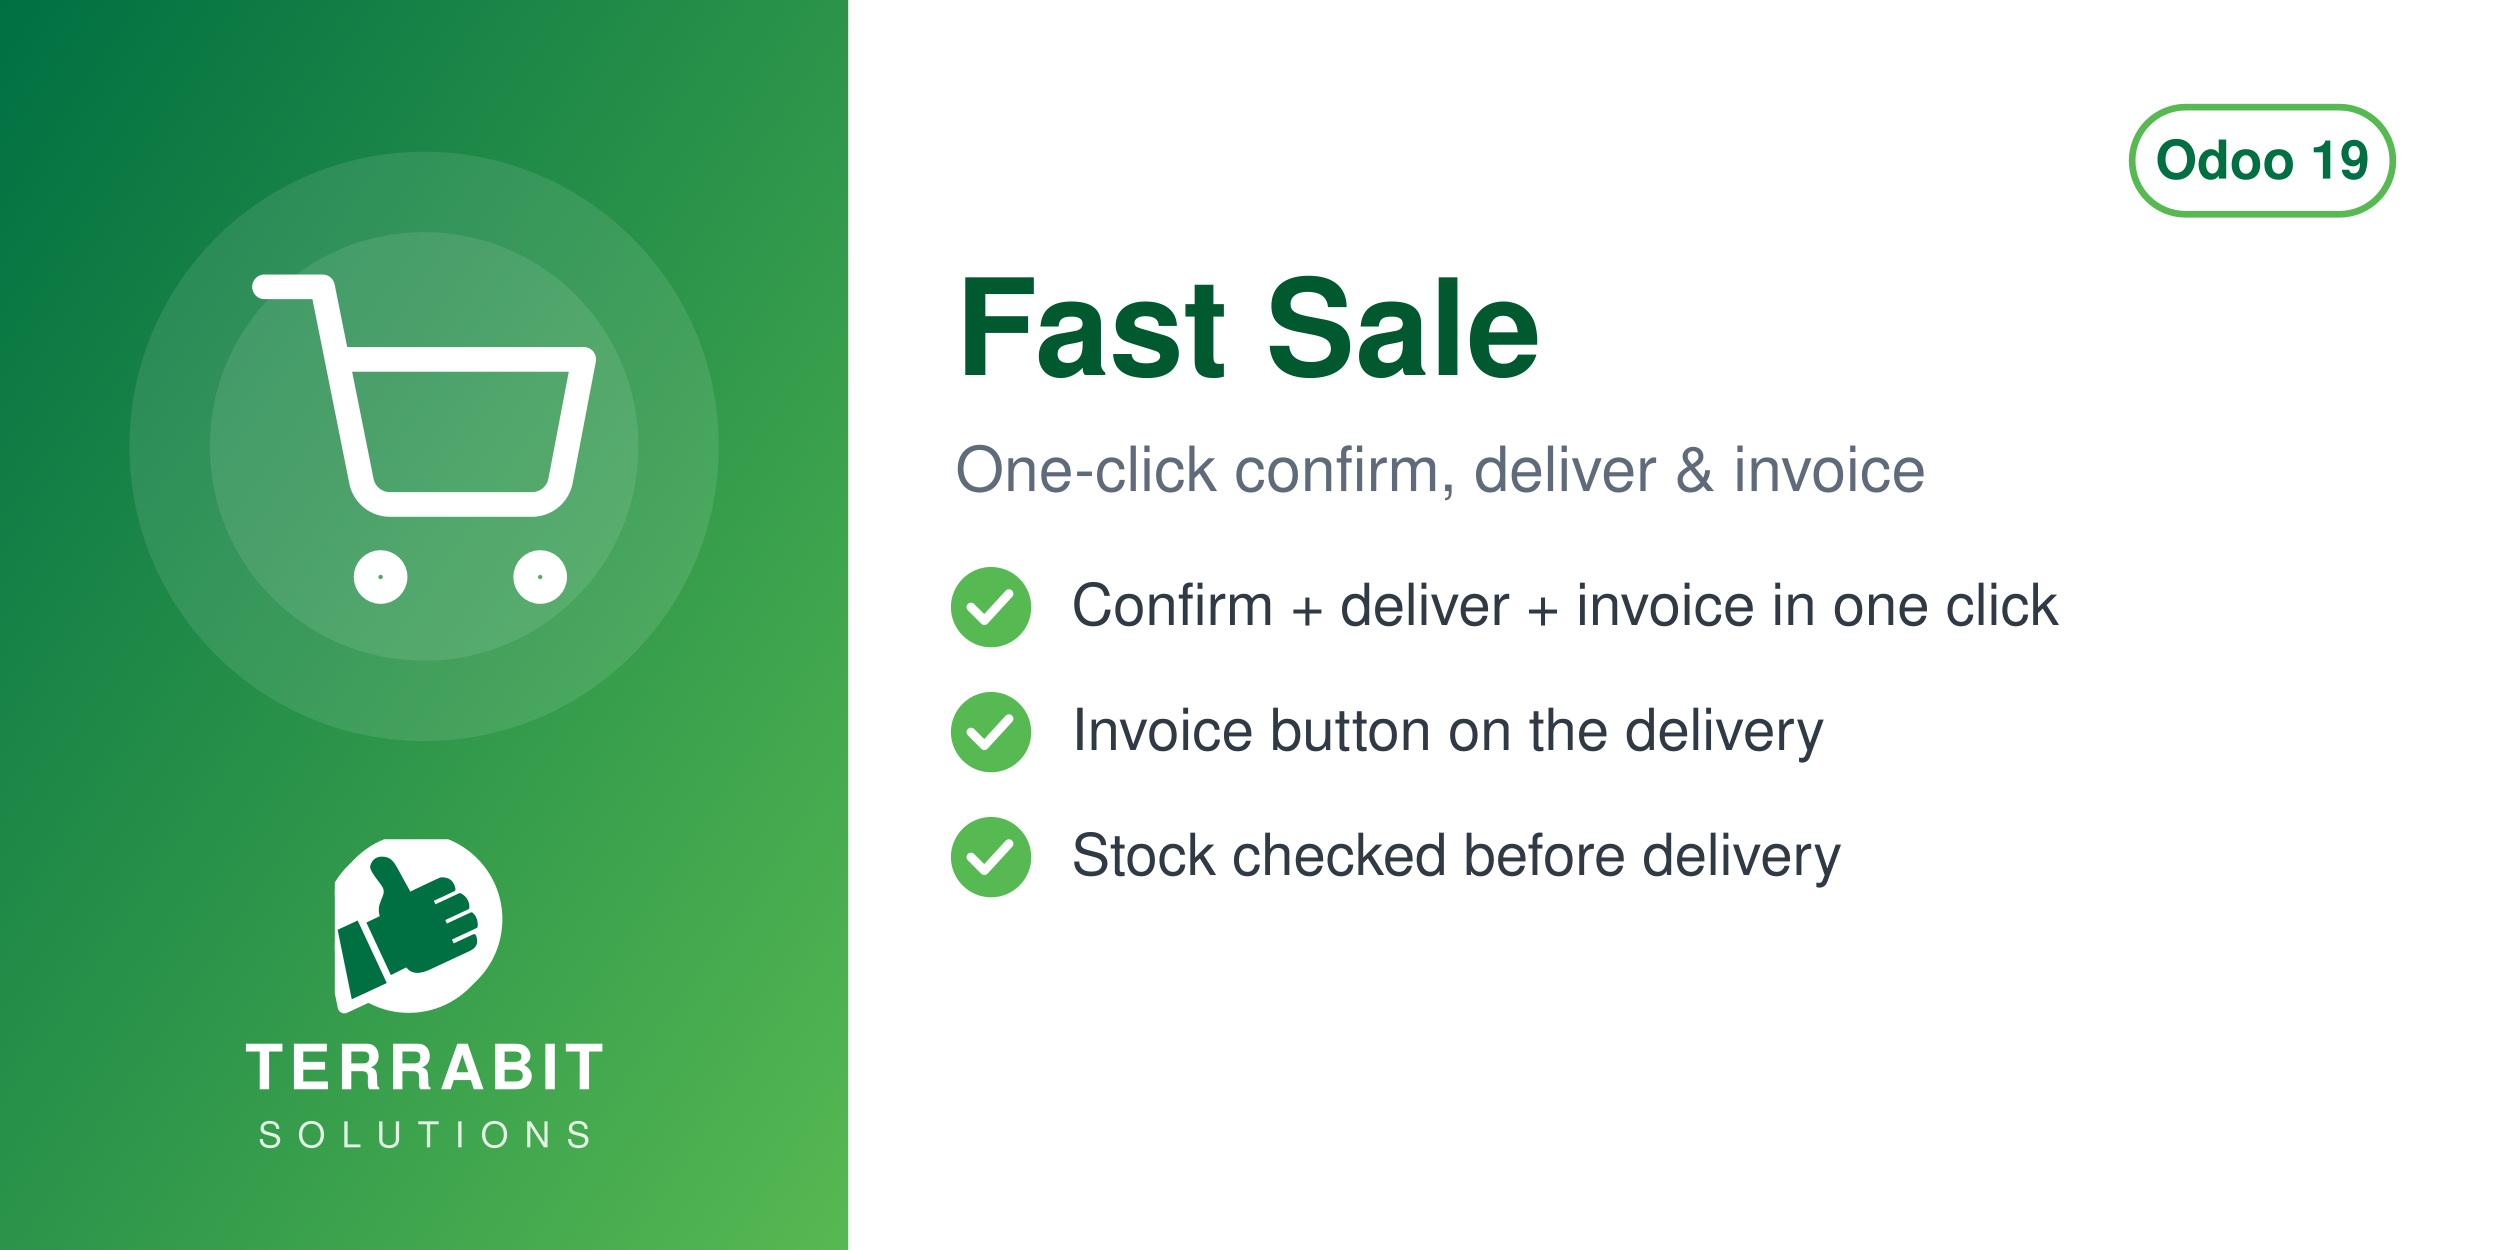
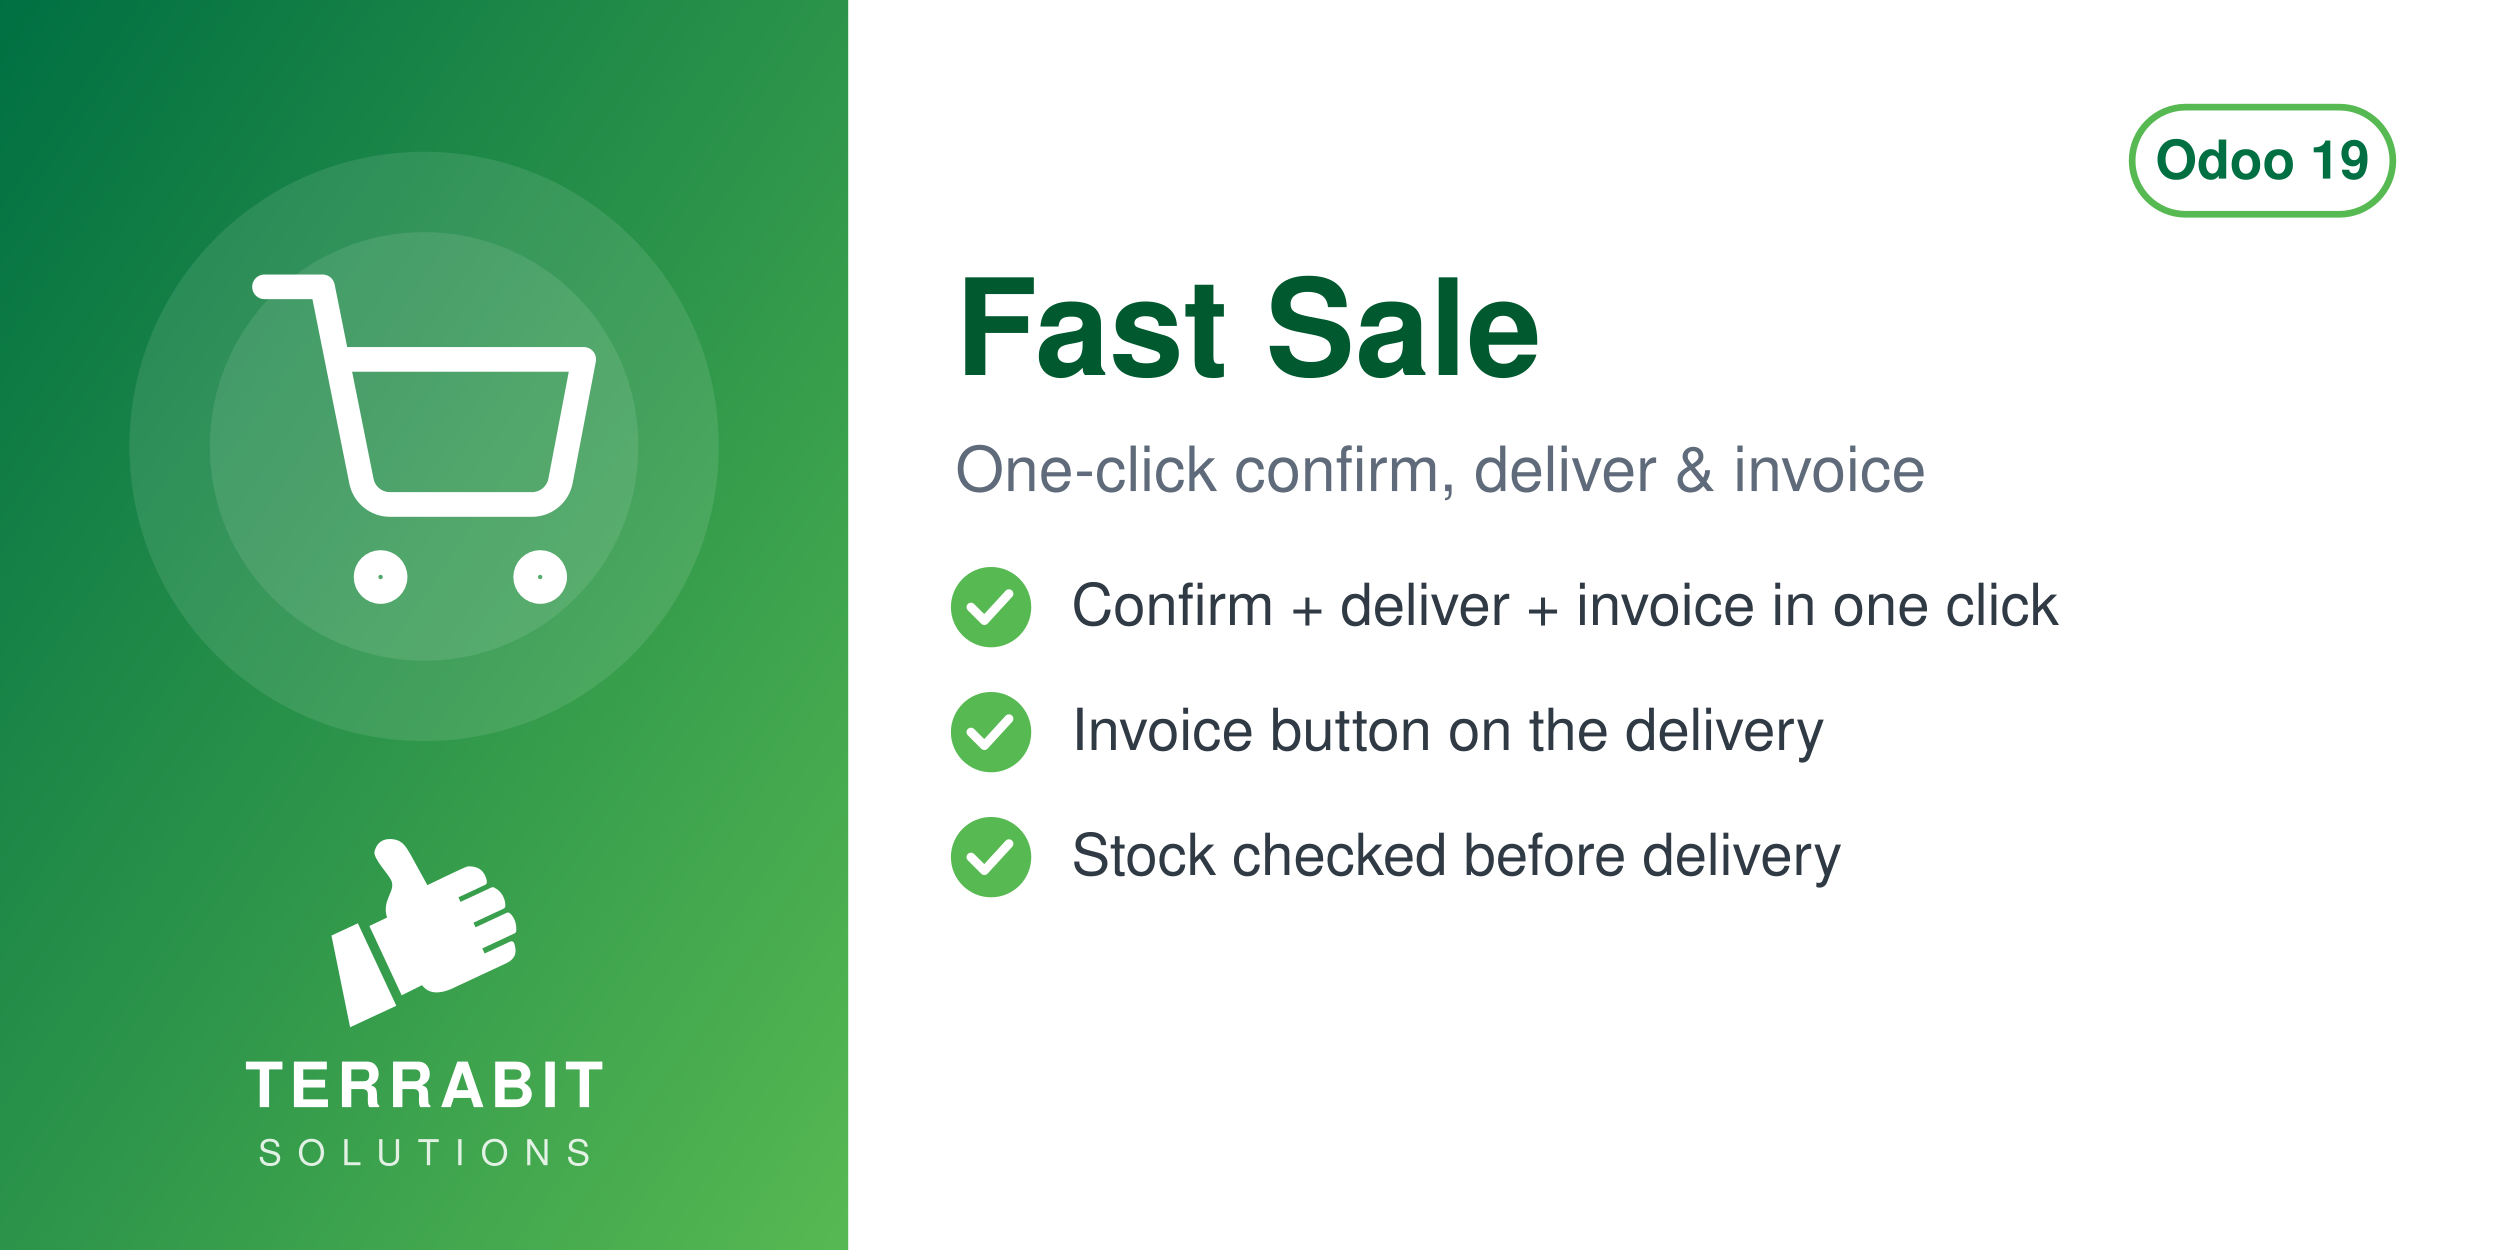
<svg xmlns="http://www.w3.org/2000/svg" width="560" height="280" viewBox="0 0 560 280">
  <defs>
    <linearGradient id="g" x1="0" y1="0" x2="1" y2="1">
      <stop offset="0" stop-color="#006F42" />
      <stop offset="1" stop-color="#57B952" />
    </linearGradient>
  </defs>
  <rect width="560" height="280" fill="#FFFFFF" />
  <rect width="190" height="280" fill="url(#g)" />
  <circle cx="95.0" cy="100" r="66" fill="white" opacity="0.10" />
  <circle cx="95.0" cy="100" r="48" fill="white" opacity="0.10" />
  <svg x="56.0" y="61.0" width="78" height="78" viewBox="0 0 24 24">
    <g fill="none" stroke="white" stroke-width="1.7" stroke-linecap="round" stroke-linejoin="round">
      <circle cx="9" cy="21" r="1" />
      <circle cx="20" cy="21" r="1" />
      <path d="M1 1h4l2.68 13.39a2 2 0 0 0 2 1.61h9.72a2 2 0 0 0 2-1.61L23 6H6" />
    </g>
  </svg>
-   <svg x="75.0" y="188" width="40" height="40" viewBox="4150 2350 3900 3800" preserveAspectRatio="xMidYMid meet">
-     <path fill="#FFFFFF" d="M7338.82 5241.89c-336.4,511.49 -915.39,849.23 -1573.35,849.23 -318.43,0 -618.3,-79.19 -881.23,-218.8l-465.06 216.37c-72.83,33.95 -159.37,2.44 -193.35,-70.37 -5.59,-12.01 -9.4,-24.39 -11.54,-36.85l-247.52 -1217.33c-54.07,-175.41 -83.21,-361.76 -83.21,-554.92 0,-657.98 337.78,-1237 849.31,-1573.39 -400.37,339.2 -654.6,845.59 -654.6,1411.43 0,184.82 27.28,368.48 81.7,545.13l0.48 1.54 247.97 1219.53 0.08 0.48c1.71,9.89 4.72,19.5 8.96,28.59 26.29,56.38 93.5,80.75 149.87,54.52l479.82 -223.25 14.39 7.64c267.26,141.92 563.34,214.99 865.9,214.99 565.81,0 1072.18,-254.2 1411.38,-654.54z" />
-     <path fill="#FFFFFF" d="M5927.44 2165.35c1039.34,0 1881.91,842.57 1881.91,1881.91 0,1039.34 -842.57,1881.89 -1881.91,1881.89 -318.43,0 -618.33,-79.2 -881.24,-218.81l-465.06 216.38c-72.81,33.95 -159.37,2.44 -193.34,-70.36 -5.59,-12.01 -9.41,-24.4 -11.55,-36.86l-247.56 -1217.47c-54.04,-175.36 -83.16,-361.66 -83.16,-554.76 0,-1039.34 842.56,-1881.91 1881.9,-1881.91z" />
-     <path fill="#006F42" d="M4648.32 4073.59l636.59 1365.17 -765.09 355.96 -308.63 -1517.87 437.13 -203.26zm725.61 1192.32l336.75 -167.88c105.65,140.85 282.69,170.72 576.82,18.8l819.92 -382.33c181.4,-90.13 164.26,-214.57 130.07,-328.43 -4.28,-14.25 -13.68,-24.81 -27.34,-30.7 -13.67,-5.89 -27.61,-5.11 -41.09,1.18l-422.32 196.93 -39.04 -83.72 538.07 -250.91c16.64,-7.76 24.7,-27.69 25.58,-46.04 6.48,-134.33 -44.36,-230.89 -105.84,-285.23 -15.2,-13.44 -35.71,-15.59 -54.12,-7l-513.92 239.64 -35.6 -76.34 506.31 -236.1c17.69,-8.25 22.52,-36.93 21.83,-56.45 -4.1,-117.31 -67.62,-232.74 -187.72,-290.66 -13.94,-6.72 -28.64,-6.36 -42.69,0.19l-511.21 238.38 -35.37 -75.86 448.98 -209.36c20.44,-9.53 25.81,-42.28 21.02,-64.32 -41.02,-189.07 -167.92,-247.8 -318.14,-237.87 -29.39,1.94 -589.86,273.16 -665.95,310.54l-281.84 -513.57c-59.06,-93.13 -112.7,-221.7 -276.47,-245.13 -211.24,-30.22 -291.56,94.38 -316.89,203.13 -25.32,108.75 223.84,365.99 276.05,473.69 85.52,184.27 -161.86,318.11 -68.41,617.99l-292.54 139.94 535.09 1147.51z" />
+   <svg x="72.0" y="186" width="46" height="46" viewBox="4045 2535 3400 3400" preserveAspectRatio="xMidYMid meet">
+     <path fill="#FFFFFF" d="M4648.32 4073.59l636.59 1365.17 -765.09 355.96 -308.63 -1517.87 437.13 -203.26zm725.61 1192.32l336.75 -167.88c105.65,140.85 282.69,170.72 576.82,18.8l819.92 -382.33c181.4,-90.13 164.26,-214.57 130.07,-328.43 -4.28,-14.25 -13.68,-24.81 -27.34,-30.7 -13.67,-5.89 -27.61,-5.11 -41.09,1.18l-422.32 196.93 -39.04 -83.72 538.07 -250.91c16.64,-7.76 24.7,-27.69 25.58,-46.04 6.48,-134.33 -44.36,-230.89 -105.84,-285.23 -15.2,-13.44 -35.71,-15.59 -54.12,-7l-513.92 239.64 -35.6 -76.34 506.31 -236.1c17.69,-8.25 22.52,-36.93 21.83,-56.45 -4.1,-117.31 -67.62,-232.74 -187.72,-290.66 -13.94,-6.72 -28.64,-6.36 -42.69,0.19l-511.21 238.38 -35.37 -75.86 448.98 -209.36c20.44,-9.53 25.81,-42.28 21.02,-64.32 -41.02,-189.07 -167.92,-247.8 -318.14,-237.87 -29.39,1.94 -589.86,273.16 -665.95,310.54l-281.84 -513.57c-59.06,-93.13 -112.7,-221.7 -276.47,-245.13 -211.24,-30.22 -291.56,94.38 -316.89,203.13 -25.32,108.75 223.84,365.99 276.05,473.69 85.52,184.27 -161.86,318.11 -68.41,617.99l-292.54 139.94 535.09 1147.51z" />
  </svg>
-   <text x="95.0" y="244" text-anchor="middle" font-family="Helvetica,Arial,sans-serif" font-size="14" font-weight="800" letter-spacing="1.4" fill="white">TERRABIT</text>
-   <text x="95.0" y="257" text-anchor="middle" font-family="Helvetica,Arial,sans-serif" font-size="8" font-weight="500" letter-spacing="3.6" fill="white" opacity="0.85">SOLUTIONS</text>
+   <text x="95.0" y="248" text-anchor="middle" font-family="Helvetica,Arial,sans-serif" font-size="14" font-weight="800" letter-spacing="1.4" fill="white">TERRABIT</text>
+   <text x="95.0" y="261" text-anchor="middle" font-family="Helvetica,Arial,sans-serif" font-size="8" font-weight="500" letter-spacing="3.6" fill="white" opacity="0.85">SOLUTIONS</text>
  <g>
    <rect x="477.6" y="24" width="58.4" height="24" rx="12" fill="none" stroke="#57B952" stroke-width="1.5" />
    <text x="506.8" y="40" text-anchor="middle" font-family="Helvetica,Arial,sans-serif" font-size="12" font-weight="700" fill="#006F42">Odoo 19</text>
  </g>
  <text x="214" y="84" font-family="Helvetica,Arial,sans-serif" font-size="30" font-weight="700" fill="#00592F">Fast Sale</text>
  <text x="214" y="110" font-family="Helvetica,Arial,sans-serif" font-size="14" fill="#5F6B7A">One-click confirm, deliver &amp; invoice</text>
  <circle cx="222" cy="136" r="9" fill="#57B952" />
  <path d="M217.5 136 l3 3 l5.5 -6" fill="none" stroke="white" stroke-width="2" stroke-linecap="round" stroke-linejoin="round" />
  <text x="240" y="140" font-family="Helvetica,Arial,sans-serif" font-size="13" fill="#2F3A45">Confirm + deliver + invoice in one click</text>
  <circle cx="222" cy="164" r="9" fill="#57B952" />
  <path d="M217.5 164 l3 3 l5.5 -6" fill="none" stroke="white" stroke-width="2" stroke-linecap="round" stroke-linejoin="round" />
  <text x="240" y="168" font-family="Helvetica,Arial,sans-serif" font-size="13" fill="#2F3A45">Invoice button on the delivery</text>
  <circle cx="222" cy="192" r="9" fill="#57B952" />
  <path d="M217.5 192 l3 3 l5.5 -6" fill="none" stroke="white" stroke-width="2" stroke-linecap="round" stroke-linejoin="round" />
  <text x="240" y="196" font-family="Helvetica,Arial,sans-serif" font-size="13" fill="#2F3A45">Stock checked before delivery</text>
</svg>
